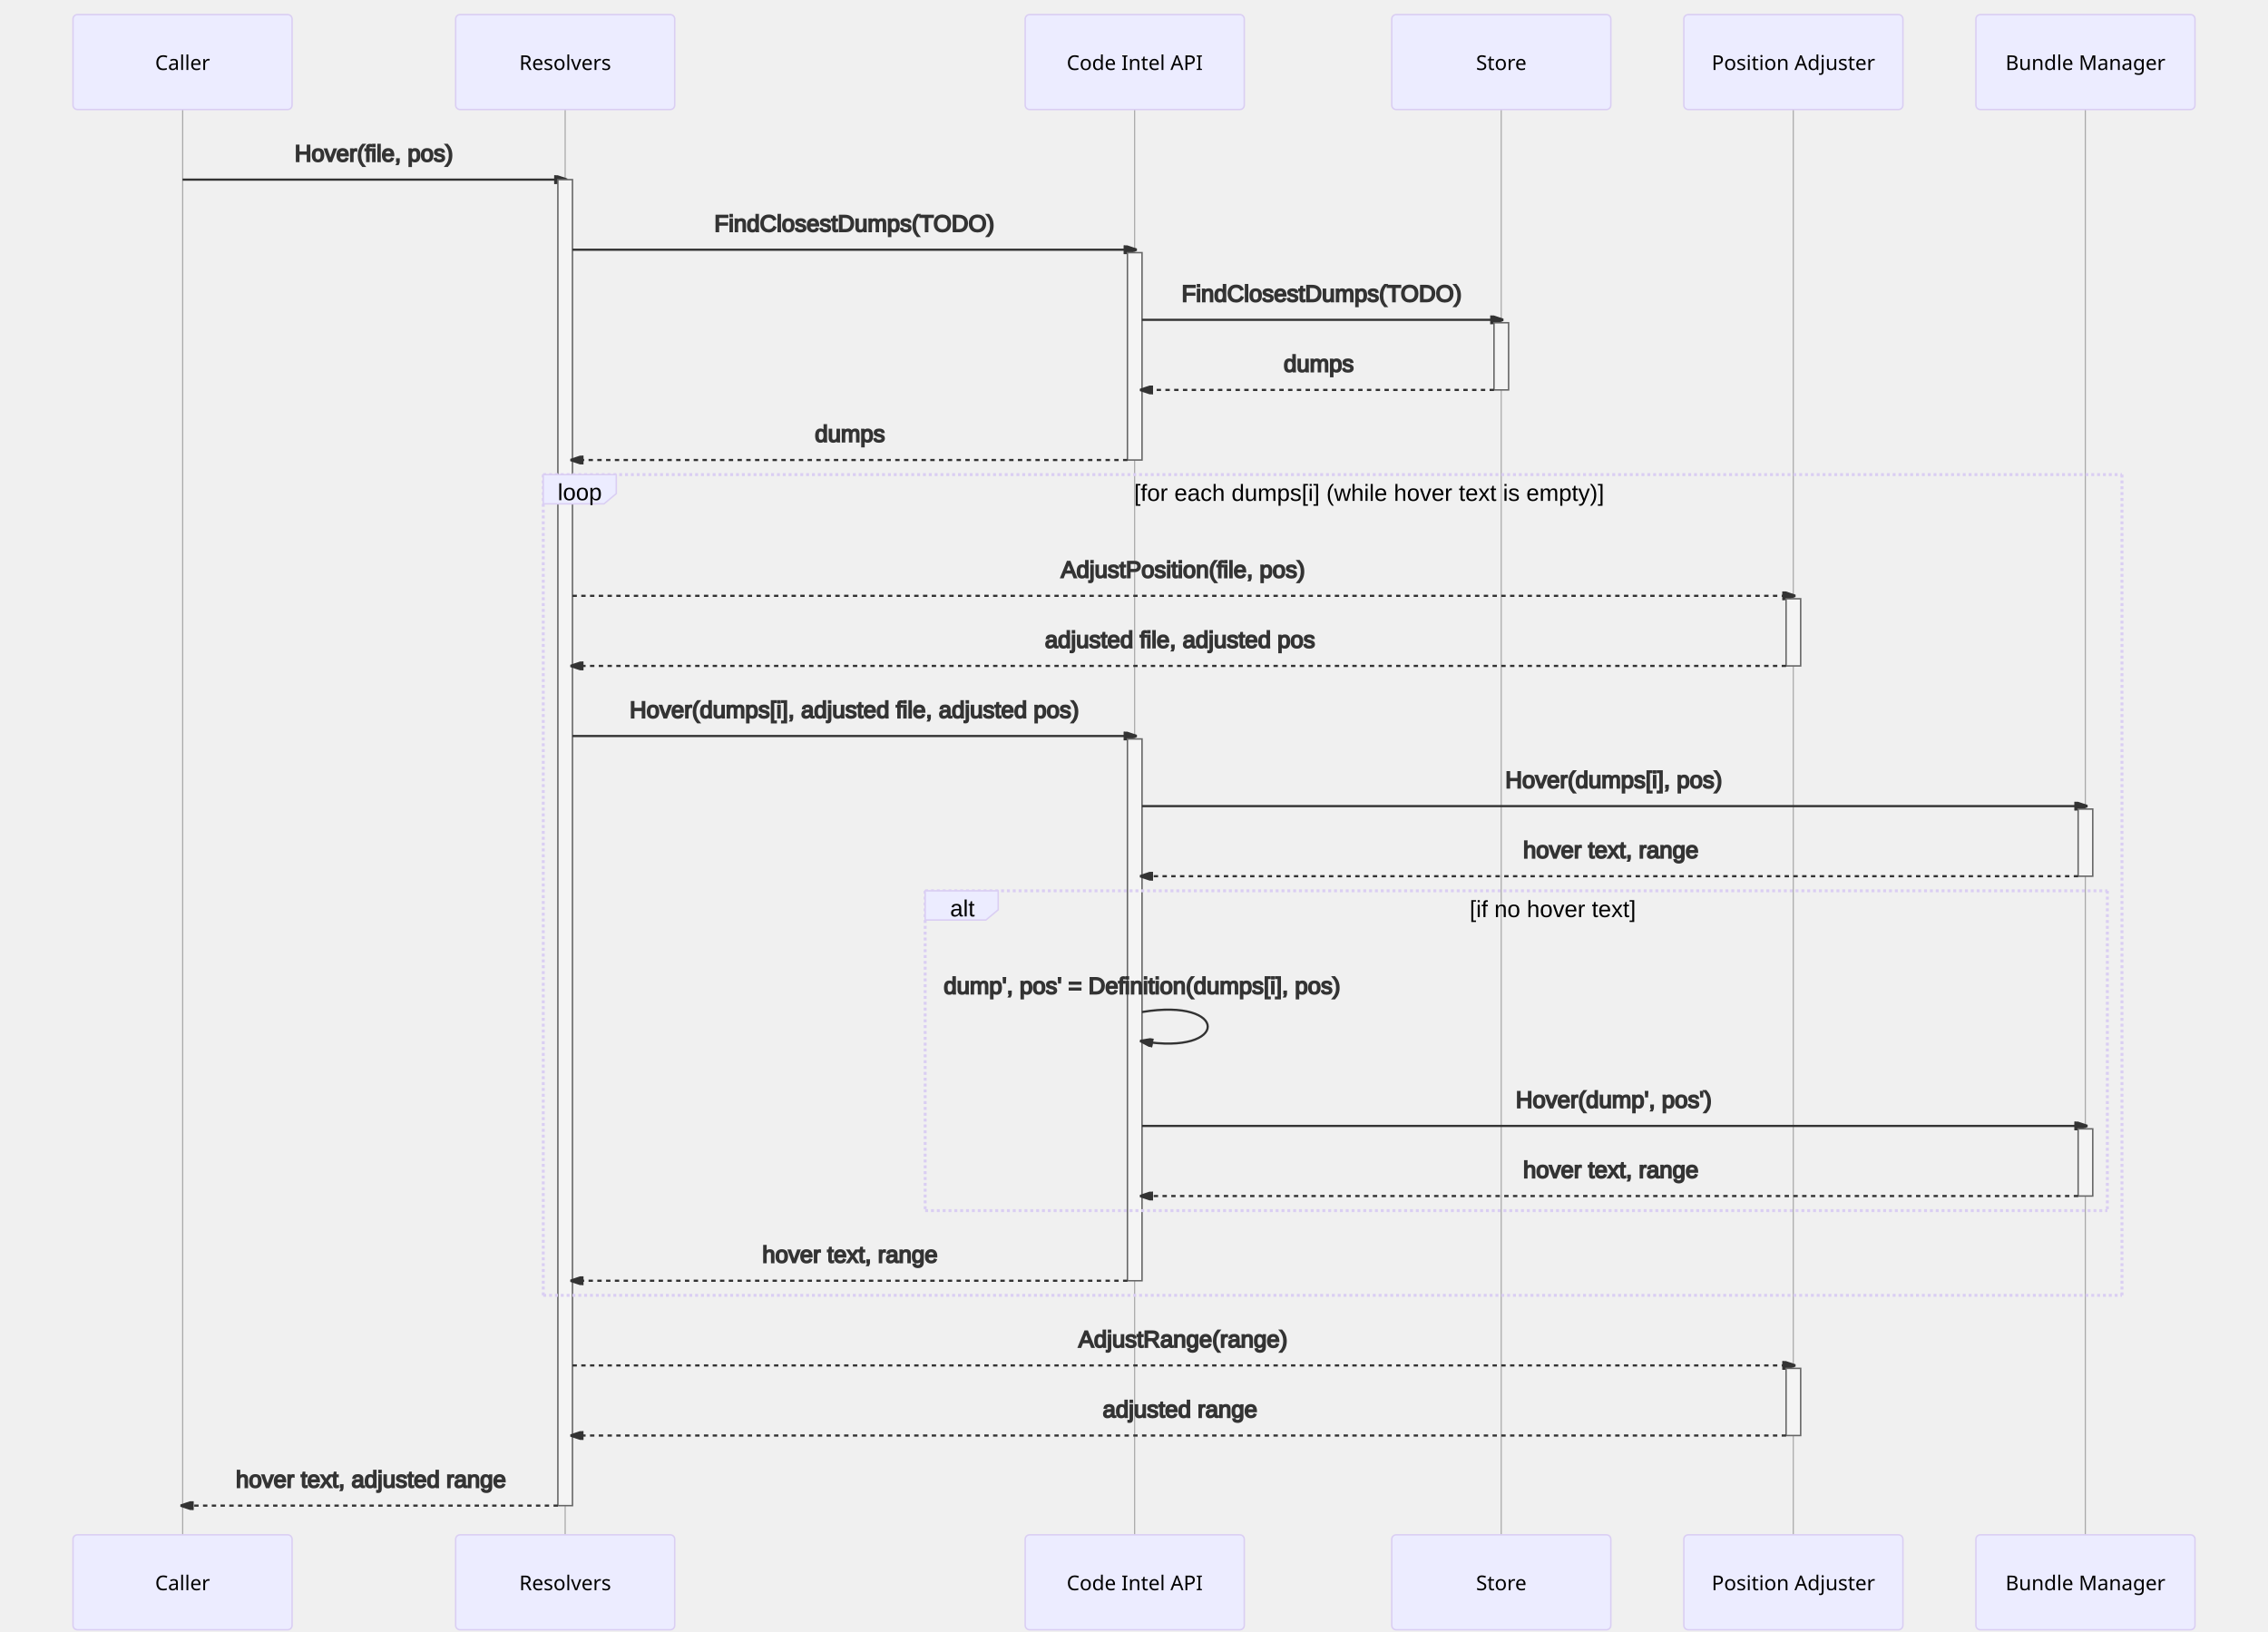
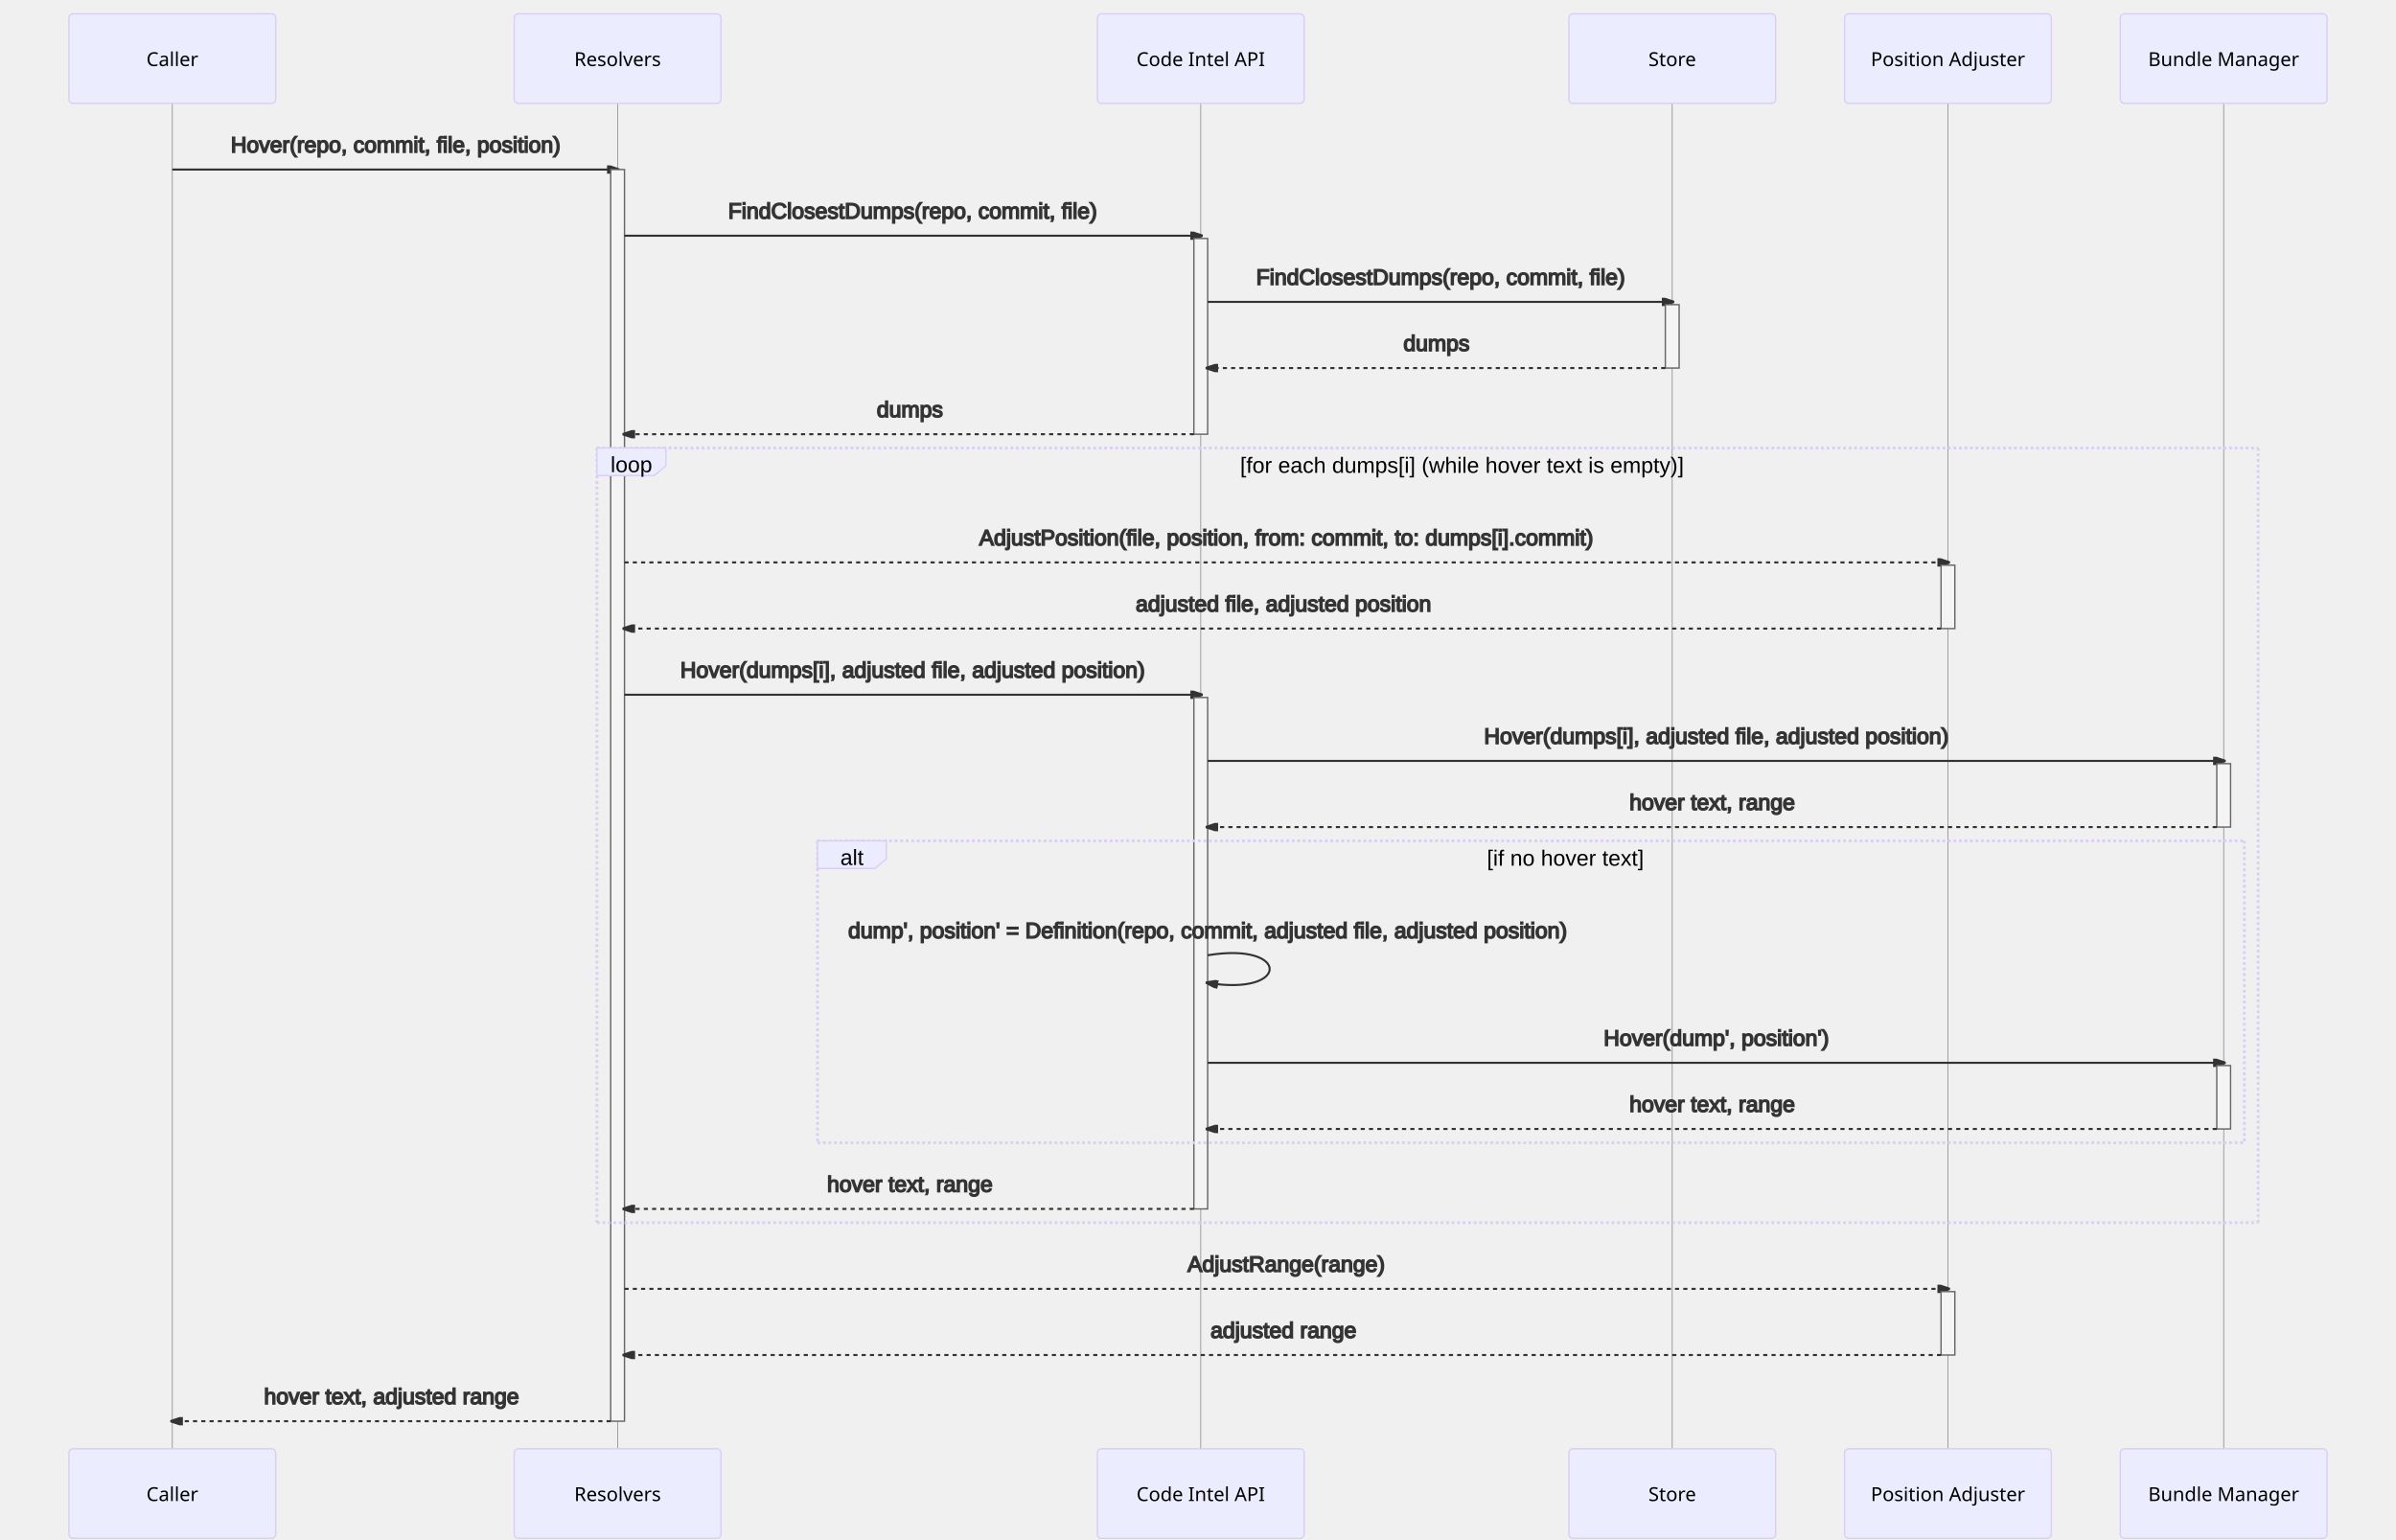
- <svg xmlns="http://www.w3.org/2000/svg" id="mermaid-1597270346989" width="100%" height="100%" style="max-width:1553px;" viewBox="-50 -10 1553 1117">
-   <style>#mermaid-1597270346989{font-family:"trebuchet ms",verdana,arial;font-size:16px;fill:#333;}#mermaid-1597270346989 .error-icon{fill:#552222;}#mermaid-1597270346989 .error-text{fill:#552222;stroke:#552222;}#mermaid-1597270346989 .edge-thickness-normal{stroke-width:2px;}#mermaid-1597270346989 .edge-thickness-thick{stroke-width:3.5px;}#mermaid-1597270346989 .edge-pattern-solid{stroke-dasharray:0;}#mermaid-1597270346989 .edge-pattern-dashed{stroke-dasharray:3;}#mermaid-1597270346989 .edge-pattern-dotted{stroke-dasharray:2;}#mermaid-1597270346989 .marker{fill:#333333;}#mermaid-1597270346989 .marker.cross{stroke:#333333;}#mermaid-1597270346989 svg{font-family:"trebuchet ms",verdana,arial;font-size:16px;}#mermaid-1597270346989 .actor{stroke:hsl(259.626,59.777%,87.902%);fill:#ECECFF;}#mermaid-1597270346989 text.actor &gt; tspan{fill:black;stroke:none;}#mermaid-1597270346989 .actor-line{stroke:grey;}#mermaid-1597270346989 .messageLine0{stroke-width:1.5;stroke-dasharray:none;stroke:#333;}#mermaid-1597270346989 .messageLine1{stroke-width:1.5;stroke-dasharray:2,2;stroke:#333;}#mermaid-1597270346989 #arrowhead path{fill:#333;stroke:#333;}#mermaid-1597270346989 .sequenceNumber{fill:white;}#mermaid-1597270346989 #sequencenumber{fill:#333;}#mermaid-1597270346989 #crosshead path{fill:#333;stroke:#333;}#mermaid-1597270346989 .messageText{fill:#333;stroke:#333;}#mermaid-1597270346989 .labelBox{stroke:hsl(259.626,59.777%,87.902%);fill:#ECECFF;}#mermaid-1597270346989 .labelText,#mermaid-1597270346989 .labelText &gt; tspan{fill:black;stroke:none;}#mermaid-1597270346989 .loopText,#mermaid-1597270346989 .loopText &gt; tspan{fill:black;stroke:none;}#mermaid-1597270346989 .loopLine{stroke-width:2px;stroke-dasharray:2,2;stroke:hsl(259.626,59.777%,87.902%);fill:hsl(259.626,59.777%,87.902%);}#mermaid-1597270346989 .note{stroke:#aaaa33;fill:#fff5ad;}#mermaid-1597270346989 .noteText,#mermaid-1597270346989 .noteText &gt; tspan{fill:black;stroke:none;}#mermaid-1597270346989 .activation0{fill:#f4f4f4;stroke:#666;}#mermaid-1597270346989 .activation1{fill:#f4f4f4;stroke:#666;}#mermaid-1597270346989 .activation2{fill:#f4f4f4;stroke:#666;}#mermaid-1597270346989:root{--mermaid-font-family:"trebuchet ms",verdana,arial;}#mermaid-1597270346989 sequence{fill:apa;}</style>
+ <svg xmlns="http://www.w3.org/2000/svg" id="mermaid-1597283580727" width="100%" height="100%" style="max-width:1738px;" viewBox="-50 -10 1738 1117">
+   <style>#mermaid-1597283580727{font-family:"trebuchet ms",verdana,arial;font-size:16px;fill:#333;}#mermaid-1597283580727 .error-icon{fill:#552222;}#mermaid-1597283580727 .error-text{fill:#552222;stroke:#552222;}#mermaid-1597283580727 .edge-thickness-normal{stroke-width:2px;}#mermaid-1597283580727 .edge-thickness-thick{stroke-width:3.5px;}#mermaid-1597283580727 .edge-pattern-solid{stroke-dasharray:0;}#mermaid-1597283580727 .edge-pattern-dashed{stroke-dasharray:3;}#mermaid-1597283580727 .edge-pattern-dotted{stroke-dasharray:2;}#mermaid-1597283580727 .marker{fill:#333333;}#mermaid-1597283580727 .marker.cross{stroke:#333333;}#mermaid-1597283580727 svg{font-family:"trebuchet ms",verdana,arial;font-size:16px;}#mermaid-1597283580727 .actor{stroke:hsl(259.626,59.777%,87.902%);fill:#ECECFF;}#mermaid-1597283580727 text.actor &gt; tspan{fill:black;stroke:none;}#mermaid-1597283580727 .actor-line{stroke:grey;}#mermaid-1597283580727 .messageLine0{stroke-width:1.5;stroke-dasharray:none;stroke:#333;}#mermaid-1597283580727 .messageLine1{stroke-width:1.5;stroke-dasharray:2,2;stroke:#333;}#mermaid-1597283580727 #arrowhead path{fill:#333;stroke:#333;}#mermaid-1597283580727 .sequenceNumber{fill:white;}#mermaid-1597283580727 #sequencenumber{fill:#333;}#mermaid-1597283580727 #crosshead path{fill:#333;stroke:#333;}#mermaid-1597283580727 .messageText{fill:#333;stroke:#333;}#mermaid-1597283580727 .labelBox{stroke:hsl(259.626,59.777%,87.902%);fill:#ECECFF;}#mermaid-1597283580727 .labelText,#mermaid-1597283580727 .labelText &gt; tspan{fill:black;stroke:none;}#mermaid-1597283580727 .loopText,#mermaid-1597283580727 .loopText &gt; tspan{fill:black;stroke:none;}#mermaid-1597283580727 .loopLine{stroke-width:2px;stroke-dasharray:2,2;stroke:hsl(259.626,59.777%,87.902%);fill:hsl(259.626,59.777%,87.902%);}#mermaid-1597283580727 .note{stroke:#aaaa33;fill:#fff5ad;}#mermaid-1597283580727 .noteText,#mermaid-1597283580727 .noteText &gt; tspan{fill:black;stroke:none;}#mermaid-1597283580727 .activation0{fill:#f4f4f4;stroke:#666;}#mermaid-1597283580727 .activation1{fill:#f4f4f4;stroke:#666;}#mermaid-1597283580727 .activation2{fill:#f4f4f4;stroke:#666;}#mermaid-1597283580727:root{--mermaid-font-family:"trebuchet ms",verdana,arial;}#mermaid-1597283580727 sequence{fill:apa;}</style>
  <g />
  <g>
    <line id="actor0" x1="75" y1="5" x2="75" y2="1106" class="actor-line" stroke-width="0.5px" stroke="#999" />
    <rect x="0" y="0" fill="#eaeaea" stroke="#666" width="150" height="65" rx="3" ry="3" class="actor" />
    <text x="75" y="32.5" dominant-baseline="central" alignment-baseline="central" class="actor" style="text-anchor: middle; font-size: 14px; font-weight: 400; font-family: Open-Sans, sans-serif;">
      <tspan x="75" dy="0">Caller</tspan>
    </text>
  </g>
  <g>
-     <line id="actor1" x1="337" y1="5" x2="337" y2="1106" class="actor-line" stroke-width="0.5px" stroke="#999" />
-     <rect x="262" y="0" fill="#eaeaea" stroke="#666" width="150" height="65" rx="3" ry="3" class="actor" />
-     <text x="337" y="32.5" dominant-baseline="central" alignment-baseline="central" class="actor" style="text-anchor: middle; font-size: 14px; font-weight: 400; font-family: Open-Sans, sans-serif;">
-       <tspan x="337" dy="0">Resolvers</tspan>
+     <line id="actor1" x1="398" y1="5" x2="398" y2="1106" class="actor-line" stroke-width="0.5px" stroke="#999" />
+     <rect x="323" y="0" fill="#eaeaea" stroke="#666" width="150" height="65" rx="3" ry="3" class="actor" />
+     <text x="398" y="32.5" dominant-baseline="central" alignment-baseline="central" class="actor" style="text-anchor: middle; font-size: 14px; font-weight: 400; font-family: Open-Sans, sans-serif;">
+       <tspan x="398" dy="0">Resolvers</tspan>
    </text>
  </g>
  <g>
-     <line id="actor2" x1="727" y1="5" x2="727" y2="1106" class="actor-line" stroke-width="0.5px" stroke="#999" />
-     <rect x="652" y="0" fill="#eaeaea" stroke="#666" width="150" height="65" rx="3" ry="3" class="actor" />
-     <text x="727" y="32.5" dominant-baseline="central" alignment-baseline="central" class="actor" style="text-anchor: middle; font-size: 14px; font-weight: 400; font-family: Open-Sans, sans-serif;">
-       <tspan x="727" dy="0">Code Intel API</tspan>
+     <line id="actor2" x1="821" y1="5" x2="821" y2="1106" class="actor-line" stroke-width="0.5px" stroke="#999" />
+     <rect x="746" y="0" fill="#eaeaea" stroke="#666" width="150" height="65" rx="3" ry="3" class="actor" />
+     <text x="821" y="32.5" dominant-baseline="central" alignment-baseline="central" class="actor" style="text-anchor: middle; font-size: 14px; font-weight: 400; font-family: Open-Sans, sans-serif;">
+       <tspan x="821" dy="0">Code Intel API</tspan>
    </text>
  </g>
  <g>
-     <line id="actor3" x1="978" y1="5" x2="978" y2="1106" class="actor-line" stroke-width="0.5px" stroke="#999" />
-     <rect x="903" y="0" fill="#eaeaea" stroke="#666" width="150" height="65" rx="3" ry="3" class="actor" />
-     <text x="978" y="32.5" dominant-baseline="central" alignment-baseline="central" class="actor" style="text-anchor: middle; font-size: 14px; font-weight: 400; font-family: Open-Sans, sans-serif;">
-       <tspan x="978" dy="0">Store</tspan>
+     <line id="actor3" x1="1163" y1="5" x2="1163" y2="1106" class="actor-line" stroke-width="0.5px" stroke="#999" />
+     <rect x="1088" y="0" fill="#eaeaea" stroke="#666" width="150" height="65" rx="3" ry="3" class="actor" />
+     <text x="1163" y="32.5" dominant-baseline="central" alignment-baseline="central" class="actor" style="text-anchor: middle; font-size: 14px; font-weight: 400; font-family: Open-Sans, sans-serif;">
+       <tspan x="1163" dy="0">Store</tspan>
    </text>
  </g>
  <g>
-     <line id="actor4" x1="1178" y1="5" x2="1178" y2="1106" class="actor-line" stroke-width="0.5px" stroke="#999" />
-     <rect x="1103" y="0" fill="#eaeaea" stroke="#666" width="150" height="65" rx="3" ry="3" class="actor" />
-     <text x="1178" y="32.5" dominant-baseline="central" alignment-baseline="central" class="actor" style="text-anchor: middle; font-size: 14px; font-weight: 400; font-family: Open-Sans, sans-serif;">
-       <tspan x="1178" dy="0">Position Adjuster</tspan>
+     <line id="actor4" x1="1363" y1="5" x2="1363" y2="1106" class="actor-line" stroke-width="0.5px" stroke="#999" />
+     <rect x="1288" y="0" fill="#eaeaea" stroke="#666" width="150" height="65" rx="3" ry="3" class="actor" />
+     <text x="1363" y="32.5" dominant-baseline="central" alignment-baseline="central" class="actor" style="text-anchor: middle; font-size: 14px; font-weight: 400; font-family: Open-Sans, sans-serif;">
+       <tspan x="1363" dy="0">Position Adjuster</tspan>
    </text>
  </g>
  <g>
-     <line id="actor5" x1="1378" y1="5" x2="1378" y2="1106" class="actor-line" stroke-width="0.5px" stroke="#999" />
-     <rect x="1303" y="0" fill="#eaeaea" stroke="#666" width="150" height="65" rx="3" ry="3" class="actor" />
-     <text x="1378" y="32.5" dominant-baseline="central" alignment-baseline="central" class="actor" style="text-anchor: middle; font-size: 14px; font-weight: 400; font-family: Open-Sans, sans-serif;">
-       <tspan x="1378" dy="0">Bundle Manager</tspan>
+     <line id="actor5" x1="1563" y1="5" x2="1563" y2="1106" class="actor-line" stroke-width="0.5px" stroke="#999" />
+     <rect x="1488" y="0" fill="#eaeaea" stroke="#666" width="150" height="65" rx="3" ry="3" class="actor" />
+     <text x="1563" y="32.5" dominant-baseline="central" alignment-baseline="central" class="actor" style="text-anchor: middle; font-size: 14px; font-weight: 400; font-family: Open-Sans, sans-serif;">
+       <tspan x="1563" dy="0">Bundle Manager</tspan>
    </text>
  </g>
  <defs>
    <marker id="arrowhead" refX="5" refY="2" markerWidth="6" markerHeight="4" orient="auto">
      <path d="M 0,0 V 4 L6,2 Z" />
    </marker>
  </defs>
  <defs>
    <marker id="crosshead" markerWidth="15" markerHeight="8" orient="auto" refX="16" refY="4">
      <path fill="black" stroke="#000000" stroke-width="1px" d="M 9,2 V 6 L16,4 Z" style="stroke-dasharray: 0, 0;" />
      <path fill="none" stroke="#000000" stroke-width="1px" d="M 0,1 L 6,7 M 6,1 L 0,7" style="stroke-dasharray: 0, 0;" />
    </marker>
  </defs>
  <defs>
    <marker id="sequencenumber" refX="15" refY="15" markerWidth="60" markerHeight="40" orient="auto">
      <circle cx="15" cy="15" r="6" />
    </marker>
  </defs>
-   <text x="206" y="80" text-anchor="middle" dominant-baseline="middle" alignment-baseline="middle" class="messageText" dy="1em" style="font-family: &quot;trebuchet ms&quot;, verdana, arial; font-size: 16px; font-weight: 400;">Hover(file, pos)</text>
-   <line x1="75" y1="113" x2="337" y2="113" class="messageLine0" stroke-width="2" stroke="none" marker-end="url(#arrowhead)" style="fill: none;" />
+   <text x="237" y="80" text-anchor="middle" dominant-baseline="middle" alignment-baseline="middle" class="messageText" dy="1em" style="font-family: &quot;trebuchet ms&quot;, verdana, arial; font-size: 16px; font-weight: 400;">Hover(repo, commit, file, position)</text>
+   <line x1="75" y1="113" x2="398" y2="113" class="messageLine0" stroke-width="2" stroke="none" marker-end="url(#arrowhead)" style="fill: none;" />
  <g>
-     <rect x="332" y="113" fill="#EDF2AE" stroke="#666" width="10" height="908" rx="0" ry="0" class="activation0" />
+     <rect x="393" y="113" fill="#EDF2AE" stroke="#666" width="10" height="908" rx="0" ry="0" class="activation0" />
  </g>
-   <text x="535" y="128" text-anchor="middle" dominant-baseline="middle" alignment-baseline="middle" class="messageText" dy="1em" style="font-family: &quot;trebuchet ms&quot;, verdana, arial; font-size: 16px; font-weight: 400;">FindClosestDumps(TODO)</text>
-   <line x1="342" y1="161" x2="727" y2="161" class="messageLine0" stroke-width="2" stroke="none" marker-end="url(#arrowhead)" style="fill: none;" />
+   <text x="612" y="128" text-anchor="middle" dominant-baseline="middle" alignment-baseline="middle" class="messageText" dy="1em" style="font-family: &quot;trebuchet ms&quot;, verdana, arial; font-size: 16px; font-weight: 400;">FindClosestDumps(repo, commit, file)</text>
+   <line x1="403" y1="161" x2="821" y2="161" class="messageLine0" stroke-width="2" stroke="none" marker-end="url(#arrowhead)" style="fill: none;" />
  <g>
-     <rect x="722" y="163" fill="#EDF2AE" stroke="#666" width="10" height="142" rx="0" ry="0" class="activation0" />
+     <rect x="816" y="163" fill="#EDF2AE" stroke="#666" width="10" height="142" rx="0" ry="0" class="activation0" />
  </g>
-   <text x="855" y="176" text-anchor="middle" dominant-baseline="middle" alignment-baseline="middle" class="messageText" dy="1em" style="font-family: &quot;trebuchet ms&quot;, verdana, arial; font-size: 16px; font-weight: 400;">FindClosestDumps(TODO)</text>
-   <line x1="732" y1="209" x2="978" y2="209" class="messageLine0" stroke-width="2" stroke="none" marker-end="url(#arrowhead)" style="fill: none;" />
+   <text x="995" y="176" text-anchor="middle" dominant-baseline="middle" alignment-baseline="middle" class="messageText" dy="1em" style="font-family: &quot;trebuchet ms&quot;, verdana, arial; font-size: 16px; font-weight: 400;">FindClosestDumps(repo, commit, file)</text>
+   <line x1="826" y1="209" x2="1163" y2="209" class="messageLine0" stroke-width="2" stroke="none" marker-end="url(#arrowhead)" style="fill: none;" />
  <g>
-     <rect x="973" y="211" fill="#EDF2AE" stroke="#666" width="10" height="46" rx="0" ry="0" class="activation0" />
+     <rect x="1158" y="211" fill="#EDF2AE" stroke="#666" width="10" height="46" rx="0" ry="0" class="activation0" />
  </g>
-   <text x="853" y="224" text-anchor="middle" dominant-baseline="middle" alignment-baseline="middle" class="messageText" dy="1em" style="font-family: &quot;trebuchet ms&quot;, verdana, arial; font-size: 16px; font-weight: 400;">dumps</text>
-   <line x1="973" y1="257" x2="732" y2="257" class="messageLine1" stroke-width="2" stroke="none" marker-end="url(#arrowhead)" style="stroke-dasharray: 3, 3; fill: none;" />
-   <text x="532" y="272" text-anchor="middle" dominant-baseline="middle" alignment-baseline="middle" class="messageText" dy="1em" style="font-family: &quot;trebuchet ms&quot;, verdana, arial; font-size: 16px; font-weight: 400;">dumps</text>
-   <line x1="722" y1="305" x2="342" y2="305" class="messageLine1" stroke-width="2" stroke="none" marker-end="url(#arrowhead)" style="stroke-dasharray: 3, 3; fill: none;" />
-   <text x="760" y="365" text-anchor="middle" dominant-baseline="middle" alignment-baseline="middle" class="messageText" dy="1em" style="font-family: &quot;trebuchet ms&quot;, verdana, arial; font-size: 16px; font-weight: 400;">AdjustPosition(file, pos)</text>
-   <line x1="342" y1="398" x2="1178" y2="398" class="messageLine1" stroke-width="2" stroke="none" marker-end="url(#arrowhead)" style="stroke-dasharray: 3, 3; fill: none;" />
+   <text x="992" y="224" text-anchor="middle" dominant-baseline="middle" alignment-baseline="middle" class="messageText" dy="1em" style="font-family: &quot;trebuchet ms&quot;, verdana, arial; font-size: 16px; font-weight: 400;">dumps</text>
+   <line x1="1158" y1="257" x2="826" y2="257" class="messageLine1" stroke-width="2" stroke="none" marker-end="url(#arrowhead)" style="stroke-dasharray: 3, 3; fill: none;" />
+   <text x="610" y="272" text-anchor="middle" dominant-baseline="middle" alignment-baseline="middle" class="messageText" dy="1em" style="font-family: &quot;trebuchet ms&quot;, verdana, arial; font-size: 16px; font-weight: 400;">dumps</text>
+   <line x1="816" y1="305" x2="403" y2="305" class="messageLine1" stroke-width="2" stroke="none" marker-end="url(#arrowhead)" style="stroke-dasharray: 3, 3; fill: none;" />
+   <text x="883" y="365" text-anchor="middle" dominant-baseline="middle" alignment-baseline="middle" class="messageText" dy="1em" style="font-family: &quot;trebuchet ms&quot;, verdana, arial; font-size: 16px; font-weight: 400;">AdjustPosition(file, position, from: commit, to: dumps[i].commit)</text>
+   <line x1="403" y1="398" x2="1363" y2="398" class="messageLine1" stroke-width="2" stroke="none" marker-end="url(#arrowhead)" style="stroke-dasharray: 3, 3; fill: none;" />
  <g>
-     <rect x="1173" y="400" fill="#EDF2AE" stroke="#666" width="10" height="46" rx="0" ry="0" class="activation0" />
+     <rect x="1358" y="400" fill="#EDF2AE" stroke="#666" width="10" height="46" rx="0" ry="0" class="activation0" />
  </g>
-   <text x="758" y="413" text-anchor="middle" dominant-baseline="middle" alignment-baseline="middle" class="messageText" dy="1em" style="font-family: &quot;trebuchet ms&quot;, verdana, arial; font-size: 16px; font-weight: 400;">adjusted file, adjusted pos</text>
-   <line x1="1173" y1="446" x2="342" y2="446" class="messageLine1" stroke-width="2" stroke="none" marker-end="url(#arrowhead)" style="stroke-dasharray: 3, 3; fill: none;" />
-   <text x="535" y="461" text-anchor="middle" dominant-baseline="middle" alignment-baseline="middle" class="messageText" dy="1em" style="font-family: &quot;trebuchet ms&quot;, verdana, arial; font-size: 16px; font-weight: 400;">Hover(dumps[i], adjusted file, adjusted pos)</text>
-   <line x1="342" y1="494" x2="727" y2="494" class="messageLine0" stroke-width="2" stroke="none" marker-end="url(#arrowhead)" style="fill: none;" />
+   <text x="881" y="413" text-anchor="middle" dominant-baseline="middle" alignment-baseline="middle" class="messageText" dy="1em" style="font-family: &quot;trebuchet ms&quot;, verdana, arial; font-size: 16px; font-weight: 400;">adjusted file, adjusted position</text>
+   <line x1="1358" y1="446" x2="403" y2="446" class="messageLine1" stroke-width="2" stroke="none" marker-end="url(#arrowhead)" style="stroke-dasharray: 3, 3; fill: none;" />
+   <text x="612" y="461" text-anchor="middle" dominant-baseline="middle" alignment-baseline="middle" class="messageText" dy="1em" style="font-family: &quot;trebuchet ms&quot;, verdana, arial; font-size: 16px; font-weight: 400;">Hover(dumps[i], adjusted file, adjusted position)</text>
+   <line x1="403" y1="494" x2="821" y2="494" class="messageLine0" stroke-width="2" stroke="none" marker-end="url(#arrowhead)" style="fill: none;" />
  <g>
-     <rect x="722" y="496" fill="#EDF2AE" stroke="#666" width="10" height="371" rx="0" ry="0" class="activation0" />
+     <rect x="816" y="496" fill="#EDF2AE" stroke="#666" width="10" height="371" rx="0" ry="0" class="activation0" />
  </g>
-   <text x="1055" y="509" text-anchor="middle" dominant-baseline="middle" alignment-baseline="middle" class="messageText" dy="1em" style="font-family: &quot;trebuchet ms&quot;, verdana, arial; font-size: 16px; font-weight: 400;">Hover(dumps[i], pos)</text>
-   <line x1="732" y1="542" x2="1378" y2="542" class="messageLine0" stroke-width="2" stroke="none" marker-end="url(#arrowhead)" style="fill: none;" />
+   <text x="1195" y="509" text-anchor="middle" dominant-baseline="middle" alignment-baseline="middle" class="messageText" dy="1em" style="font-family: &quot;trebuchet ms&quot;, verdana, arial; font-size: 16px; font-weight: 400;">Hover(dumps[i], adjusted file, adjusted position)</text>
+   <line x1="826" y1="542" x2="1563" y2="542" class="messageLine0" stroke-width="2" stroke="none" marker-end="url(#arrowhead)" style="fill: none;" />
  <g>
-     <rect x="1373" y="544" fill="#EDF2AE" stroke="#666" width="10" height="46" rx="0" ry="0" class="activation0" />
+     <rect x="1558" y="544" fill="#EDF2AE" stroke="#666" width="10" height="46" rx="0" ry="0" class="activation0" />
  </g>
-   <text x="1053" y="557" text-anchor="middle" dominant-baseline="middle" alignment-baseline="middle" class="messageText" dy="1em" style="font-family: &quot;trebuchet ms&quot;, verdana, arial; font-size: 16px; font-weight: 400;">hover text, range</text>
-   <line x1="1373" y1="590" x2="732" y2="590" class="messageLine1" stroke-width="2" stroke="none" marker-end="url(#arrowhead)" style="stroke-dasharray: 3, 3; fill: none;" />
-   <text x="732" y="650" text-anchor="middle" dominant-baseline="middle" alignment-baseline="middle" class="messageText" dy="1em" style="font-family: &quot;trebuchet ms&quot;, verdana, arial; font-size: 16px; font-weight: 400;">dump', pos' = Definition(dumps[i], pos)</text>
-   <path d="M 732,683 C 792,673 792,713 732,703" class="messageLine0" stroke-width="2" stroke="none" marker-end="url(#arrowhead)" style="fill: none;" />
-   <text x="1055" y="728" text-anchor="middle" dominant-baseline="middle" alignment-baseline="middle" class="messageText" dy="1em" style="font-family: &quot;trebuchet ms&quot;, verdana, arial; font-size: 16px; font-weight: 400;">Hover(dump', pos')</text>
-   <line x1="732" y1="761" x2="1378" y2="761" class="messageLine0" stroke-width="2" stroke="none" marker-end="url(#arrowhead)" style="fill: none;" />
+   <text x="1192" y="557" text-anchor="middle" dominant-baseline="middle" alignment-baseline="middle" class="messageText" dy="1em" style="font-family: &quot;trebuchet ms&quot;, verdana, arial; font-size: 16px; font-weight: 400;">hover text, range</text>
+   <line x1="1558" y1="590" x2="826" y2="590" class="messageLine1" stroke-width="2" stroke="none" marker-end="url(#arrowhead)" style="stroke-dasharray: 3, 3; fill: none;" />
+   <text x="826" y="650" text-anchor="middle" dominant-baseline="middle" alignment-baseline="middle" class="messageText" dy="1em" style="font-family: &quot;trebuchet ms&quot;, verdana, arial; font-size: 16px; font-weight: 400;">dump', position' = Definition(repo, commit, adjusted file, adjusted position)</text>
+   <path d="M 826,683 C 886,673 886,713 826,703" class="messageLine0" stroke-width="2" stroke="none" marker-end="url(#arrowhead)" style="fill: none;" />
+   <text x="1195" y="728" text-anchor="middle" dominant-baseline="middle" alignment-baseline="middle" class="messageText" dy="1em" style="font-family: &quot;trebuchet ms&quot;, verdana, arial; font-size: 16px; font-weight: 400;">Hover(dump', position')</text>
+   <line x1="826" y1="761" x2="1563" y2="761" class="messageLine0" stroke-width="2" stroke="none" marker-end="url(#arrowhead)" style="fill: none;" />
  <g>
-     <rect x="1373" y="763" fill="#EDF2AE" stroke="#666" width="10" height="46" rx="0" ry="0" class="activation0" />
+     <rect x="1558" y="763" fill="#EDF2AE" stroke="#666" width="10" height="46" rx="0" ry="0" class="activation0" />
  </g>
-   <text x="1053" y="776" text-anchor="middle" dominant-baseline="middle" alignment-baseline="middle" class="messageText" dy="1em" style="font-family: &quot;trebuchet ms&quot;, verdana, arial; font-size: 16px; font-weight: 400;">hover text, range</text>
-   <line x1="1373" y1="809" x2="732" y2="809" class="messageLine1" stroke-width="2" stroke="none" marker-end="url(#arrowhead)" style="stroke-dasharray: 3, 3; fill: none;" />
+   <text x="1192" y="776" text-anchor="middle" dominant-baseline="middle" alignment-baseline="middle" class="messageText" dy="1em" style="font-family: &quot;trebuchet ms&quot;, verdana, arial; font-size: 16px; font-weight: 400;">hover text, range</text>
+   <line x1="1558" y1="809" x2="826" y2="809" class="messageLine1" stroke-width="2" stroke="none" marker-end="url(#arrowhead)" style="stroke-dasharray: 3, 3; fill: none;" />
  <g>
-     <line x1="583.5" y1="600" x2="1393" y2="600" class="loopLine" />
-     <line x1="1393" y1="600" x2="1393" y2="819" class="loopLine" />
-     <line x1="583.5" y1="819" x2="1393" y2="819" class="loopLine" />
-     <line x1="583.5" y1="600" x2="583.5" y2="819" class="loopLine" />
-     <polygon points="583.5,600 633.5,600 633.5,613 625.1,620 583.5,620" class="labelBox" />
-     <text x="609" y="613" text-anchor="middle" dominant-baseline="middle" alignment-baseline="middle" class="labelText" style="font-family: &quot;trebuchet ms&quot;, verdana, arial; font-size: 16px; font-weight: 400;">alt</text>
-     <text x="1013.25" y="618" text-anchor="middle" class="loopText" style="font-family: &quot;trebuchet ms&quot;, verdana, arial; font-size: 16px; font-weight: 400;">
-       <tspan x="1013.25">[if no hover text]</tspan>
+     <line x1="543" y1="600" x2="1578" y2="600" class="loopLine" />
+     <line x1="1578" y1="600" x2="1578" y2="819" class="loopLine" />
+     <line x1="543" y1="819" x2="1578" y2="819" class="loopLine" />
+     <line x1="543" y1="600" x2="543" y2="819" class="loopLine" />
+     <polygon points="543,600 593,600 593,613 584.6,620 543,620" class="labelBox" />
+     <text x="568" y="613" text-anchor="middle" dominant-baseline="middle" alignment-baseline="middle" class="labelText" style="font-family: &quot;trebuchet ms&quot;, verdana, arial; font-size: 16px; font-weight: 400;">alt</text>
+     <text x="1085.5" y="618" text-anchor="middle" class="loopText" style="font-family: &quot;trebuchet ms&quot;, verdana, arial; font-size: 16px; font-weight: 400;">
+       <tspan x="1085.5">[if no hover text]</tspan>
    </text>
  </g>
-   <text x="532" y="834" text-anchor="middle" dominant-baseline="middle" alignment-baseline="middle" class="messageText" dy="1em" style="font-family: &quot;trebuchet ms&quot;, verdana, arial; font-size: 16px; font-weight: 400;">hover text, range</text>
-   <line x1="722" y1="867" x2="342" y2="867" class="messageLine1" stroke-width="2" stroke="none" marker-end="url(#arrowhead)" style="stroke-dasharray: 3, 3; fill: none;" />
+   <text x="610" y="834" text-anchor="middle" dominant-baseline="middle" alignment-baseline="middle" class="messageText" dy="1em" style="font-family: &quot;trebuchet ms&quot;, verdana, arial; font-size: 16px; font-weight: 400;">hover text, range</text>
+   <line x1="816" y1="867" x2="403" y2="867" class="messageLine1" stroke-width="2" stroke="none" marker-end="url(#arrowhead)" style="stroke-dasharray: 3, 3; fill: none;" />
  <g>
-     <line x1="322" y1="315" x2="1403" y2="315" class="loopLine" />
-     <line x1="1403" y1="315" x2="1403" y2="877" class="loopLine" />
-     <line x1="322" y1="877" x2="1403" y2="877" class="loopLine" />
-     <line x1="322" y1="315" x2="322" y2="877" class="loopLine" />
-     <polygon points="322,315 372,315 372,328 363.6,335 322,335" class="labelBox" />
-     <text x="347" y="328" text-anchor="middle" dominant-baseline="middle" alignment-baseline="middle" class="labelText" style="font-family: &quot;trebuchet ms&quot;, verdana, arial; font-size: 16px; font-weight: 400;">loop</text>
-     <text x="887.5" y="333" text-anchor="middle" class="loopText" style="font-family: &quot;trebuchet ms&quot;, verdana, arial; font-size: 16px; font-weight: 400;">
-       <tspan x="887.5">[for each dumps[i] (while hover text is empty)]</tspan>
+     <line x1="383" y1="315" x2="1588" y2="315" class="loopLine" />
+     <line x1="1588" y1="315" x2="1588" y2="877" class="loopLine" />
+     <line x1="383" y1="877" x2="1588" y2="877" class="loopLine" />
+     <line x1="383" y1="315" x2="383" y2="877" class="loopLine" />
+     <polygon points="383,315 433,315 433,328 424.6,335 383,335" class="labelBox" />
+     <text x="408" y="328" text-anchor="middle" dominant-baseline="middle" alignment-baseline="middle" class="labelText" style="font-family: &quot;trebuchet ms&quot;, verdana, arial; font-size: 16px; font-weight: 400;">loop</text>
+     <text x="1010.5" y="333" text-anchor="middle" class="loopText" style="font-family: &quot;trebuchet ms&quot;, verdana, arial; font-size: 16px; font-weight: 400;">
+       <tspan x="1010.5">[for each dumps[i] (while hover text is empty)]</tspan>
    </text>
  </g>
-   <text x="760" y="892" text-anchor="middle" dominant-baseline="middle" alignment-baseline="middle" class="messageText" dy="1em" style="font-family: &quot;trebuchet ms&quot;, verdana, arial; font-size: 16px; font-weight: 400;">AdjustRange(range)</text>
-   <line x1="342" y1="925" x2="1178" y2="925" class="messageLine1" stroke-width="2" stroke="none" marker-end="url(#arrowhead)" style="stroke-dasharray: 3, 3; fill: none;" />
+   <text x="883" y="892" text-anchor="middle" dominant-baseline="middle" alignment-baseline="middle" class="messageText" dy="1em" style="font-family: &quot;trebuchet ms&quot;, verdana, arial; font-size: 16px; font-weight: 400;">AdjustRange(range)</text>
+   <line x1="403" y1="925" x2="1363" y2="925" class="messageLine1" stroke-width="2" stroke="none" marker-end="url(#arrowhead)" style="stroke-dasharray: 3, 3; fill: none;" />
  <g>
-     <rect x="1173" y="927" fill="#EDF2AE" stroke="#666" width="10" height="46" rx="0" ry="0" class="activation0" />
+     <rect x="1358" y="927" fill="#EDF2AE" stroke="#666" width="10" height="46" rx="0" ry="0" class="activation0" />
  </g>
-   <text x="758" y="940" text-anchor="middle" dominant-baseline="middle" alignment-baseline="middle" class="messageText" dy="1em" style="font-family: &quot;trebuchet ms&quot;, verdana, arial; font-size: 16px; font-weight: 400;">adjusted range</text>
-   <line x1="1173" y1="973" x2="342" y2="973" class="messageLine1" stroke-width="2" stroke="none" marker-end="url(#arrowhead)" style="stroke-dasharray: 3, 3; fill: none;" />
-   <text x="204" y="988" text-anchor="middle" dominant-baseline="middle" alignment-baseline="middle" class="messageText" dy="1em" style="font-family: &quot;trebuchet ms&quot;, verdana, arial; font-size: 16px; font-weight: 400;">hover text, adjusted range</text>
-   <line x1="332" y1="1021" x2="75" y2="1021" class="messageLine1" stroke-width="2" stroke="none" marker-end="url(#arrowhead)" style="stroke-dasharray: 3, 3; fill: none;" />
+   <text x="881" y="940" text-anchor="middle" dominant-baseline="middle" alignment-baseline="middle" class="messageText" dy="1em" style="font-family: &quot;trebuchet ms&quot;, verdana, arial; font-size: 16px; font-weight: 400;">adjusted range</text>
+   <line x1="1358" y1="973" x2="403" y2="973" class="messageLine1" stroke-width="2" stroke="none" marker-end="url(#arrowhead)" style="stroke-dasharray: 3, 3; fill: none;" />
+   <text x="234" y="988" text-anchor="middle" dominant-baseline="middle" alignment-baseline="middle" class="messageText" dy="1em" style="font-family: &quot;trebuchet ms&quot;, verdana, arial; font-size: 16px; font-weight: 400;">hover text, adjusted range</text>
+   <line x1="393" y1="1021" x2="75" y2="1021" class="messageLine1" stroke-width="2" stroke="none" marker-end="url(#arrowhead)" style="stroke-dasharray: 3, 3; fill: none;" />
  <g>
    <rect x="0" y="1041" fill="#eaeaea" stroke="#666" width="150" height="65" rx="3" ry="3" class="actor" />
    <text x="75" y="1073.5" dominant-baseline="central" alignment-baseline="central" class="actor" style="text-anchor: middle; font-size: 14px; font-weight: 400; font-family: Open-Sans, sans-serif;">
      <tspan x="75" dy="0">Caller</tspan>
    </text>
  </g>
  <g>
-     <rect x="262" y="1041" fill="#eaeaea" stroke="#666" width="150" height="65" rx="3" ry="3" class="actor" />
-     <text x="337" y="1073.5" dominant-baseline="central" alignment-baseline="central" class="actor" style="text-anchor: middle; font-size: 14px; font-weight: 400; font-family: Open-Sans, sans-serif;">
-       <tspan x="337" dy="0">Resolvers</tspan>
+     <rect x="323" y="1041" fill="#eaeaea" stroke="#666" width="150" height="65" rx="3" ry="3" class="actor" />
+     <text x="398" y="1073.5" dominant-baseline="central" alignment-baseline="central" class="actor" style="text-anchor: middle; font-size: 14px; font-weight: 400; font-family: Open-Sans, sans-serif;">
+       <tspan x="398" dy="0">Resolvers</tspan>
    </text>
  </g>
  <g>
-     <rect x="652" y="1041" fill="#eaeaea" stroke="#666" width="150" height="65" rx="3" ry="3" class="actor" />
-     <text x="727" y="1073.5" dominant-baseline="central" alignment-baseline="central" class="actor" style="text-anchor: middle; font-size: 14px; font-weight: 400; font-family: Open-Sans, sans-serif;">
-       <tspan x="727" dy="0">Code Intel API</tspan>
+     <rect x="746" y="1041" fill="#eaeaea" stroke="#666" width="150" height="65" rx="3" ry="3" class="actor" />
+     <text x="821" y="1073.5" dominant-baseline="central" alignment-baseline="central" class="actor" style="text-anchor: middle; font-size: 14px; font-weight: 400; font-family: Open-Sans, sans-serif;">
+       <tspan x="821" dy="0">Code Intel API</tspan>
    </text>
  </g>
  <g>
-     <rect x="903" y="1041" fill="#eaeaea" stroke="#666" width="150" height="65" rx="3" ry="3" class="actor" />
-     <text x="978" y="1073.5" dominant-baseline="central" alignment-baseline="central" class="actor" style="text-anchor: middle; font-size: 14px; font-weight: 400; font-family: Open-Sans, sans-serif;">
-       <tspan x="978" dy="0">Store</tspan>
+     <rect x="1088" y="1041" fill="#eaeaea" stroke="#666" width="150" height="65" rx="3" ry="3" class="actor" />
+     <text x="1163" y="1073.5" dominant-baseline="central" alignment-baseline="central" class="actor" style="text-anchor: middle; font-size: 14px; font-weight: 400; font-family: Open-Sans, sans-serif;">
+       <tspan x="1163" dy="0">Store</tspan>
    </text>
  </g>
  <g>
-     <rect x="1103" y="1041" fill="#eaeaea" stroke="#666" width="150" height="65" rx="3" ry="3" class="actor" />
-     <text x="1178" y="1073.5" dominant-baseline="central" alignment-baseline="central" class="actor" style="text-anchor: middle; font-size: 14px; font-weight: 400; font-family: Open-Sans, sans-serif;">
-       <tspan x="1178" dy="0">Position Adjuster</tspan>
+     <rect x="1288" y="1041" fill="#eaeaea" stroke="#666" width="150" height="65" rx="3" ry="3" class="actor" />
+     <text x="1363" y="1073.5" dominant-baseline="central" alignment-baseline="central" class="actor" style="text-anchor: middle; font-size: 14px; font-weight: 400; font-family: Open-Sans, sans-serif;">
+       <tspan x="1363" dy="0">Position Adjuster</tspan>
    </text>
  </g>
  <g>
-     <rect x="1303" y="1041" fill="#eaeaea" stroke="#666" width="150" height="65" rx="3" ry="3" class="actor" />
-     <text x="1378" y="1073.5" dominant-baseline="central" alignment-baseline="central" class="actor" style="text-anchor: middle; font-size: 14px; font-weight: 400; font-family: Open-Sans, sans-serif;">
-       <tspan x="1378" dy="0">Bundle Manager</tspan>
+     <rect x="1488" y="1041" fill="#eaeaea" stroke="#666" width="150" height="65" rx="3" ry="3" class="actor" />
+     <text x="1563" y="1073.5" dominant-baseline="central" alignment-baseline="central" class="actor" style="text-anchor: middle; font-size: 14px; font-weight: 400; font-family: Open-Sans, sans-serif;">
+       <tspan x="1563" dy="0">Bundle Manager</tspan>
    </text>
  </g>
</svg>
